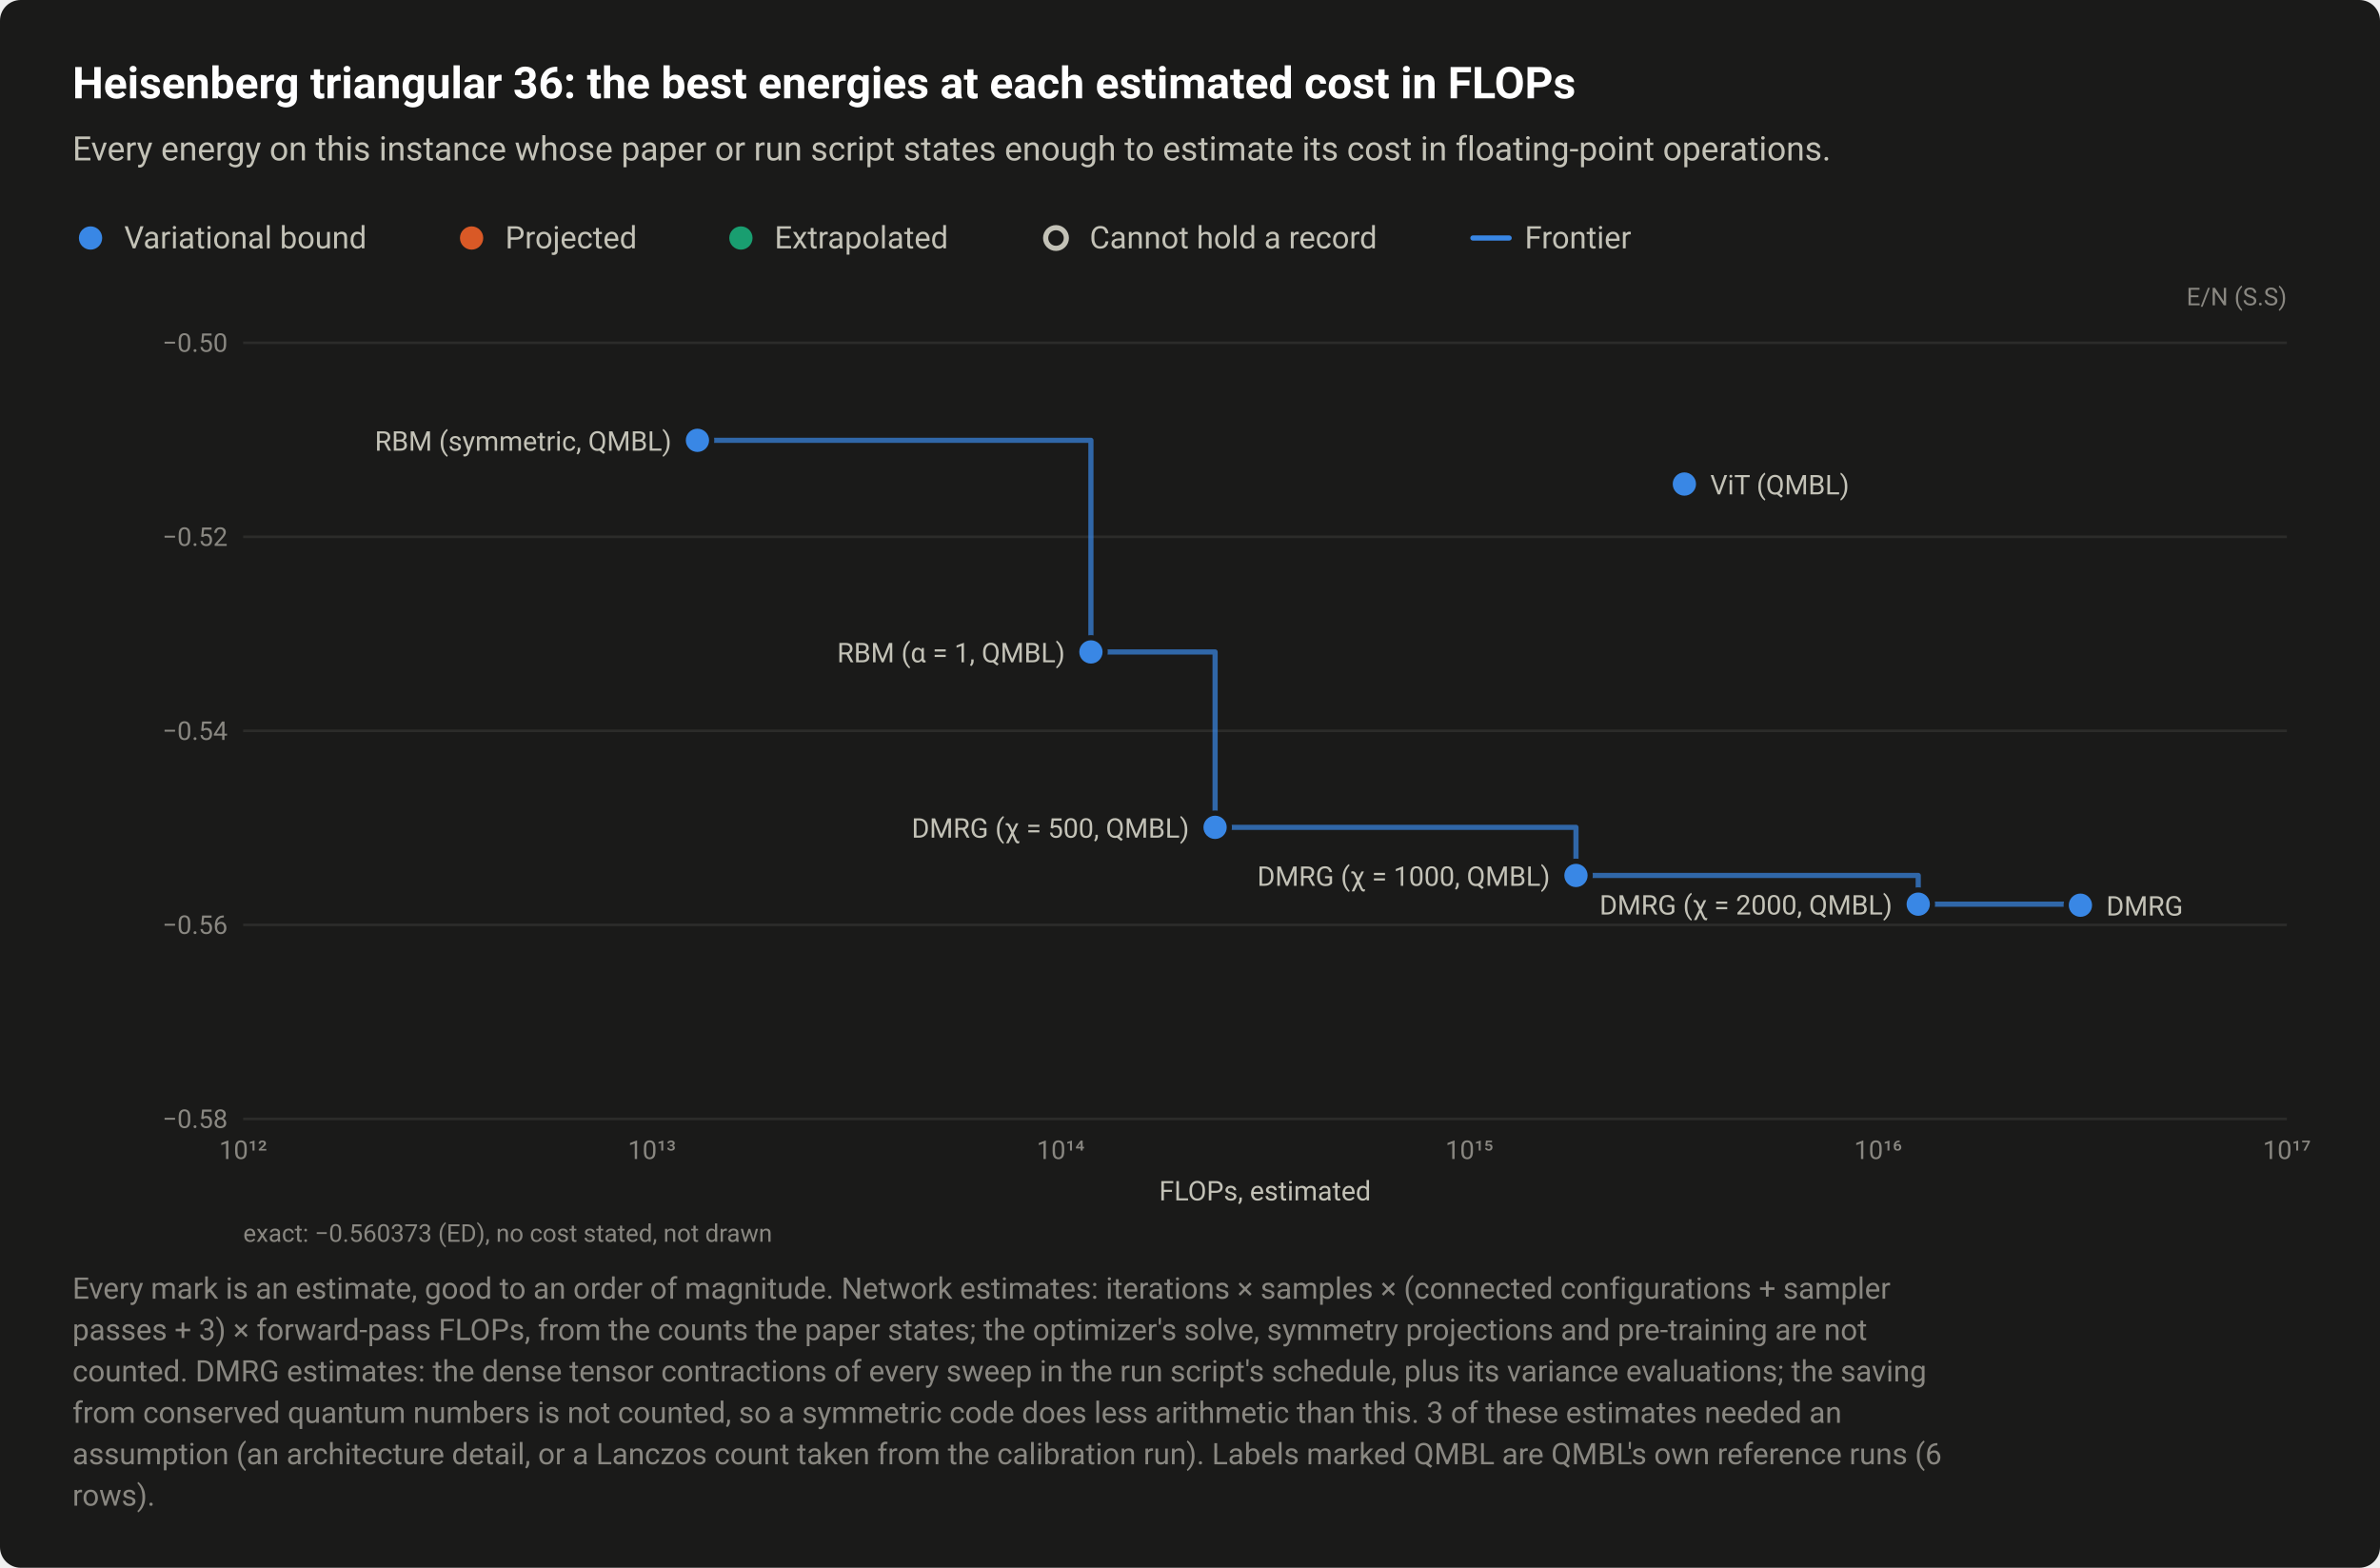
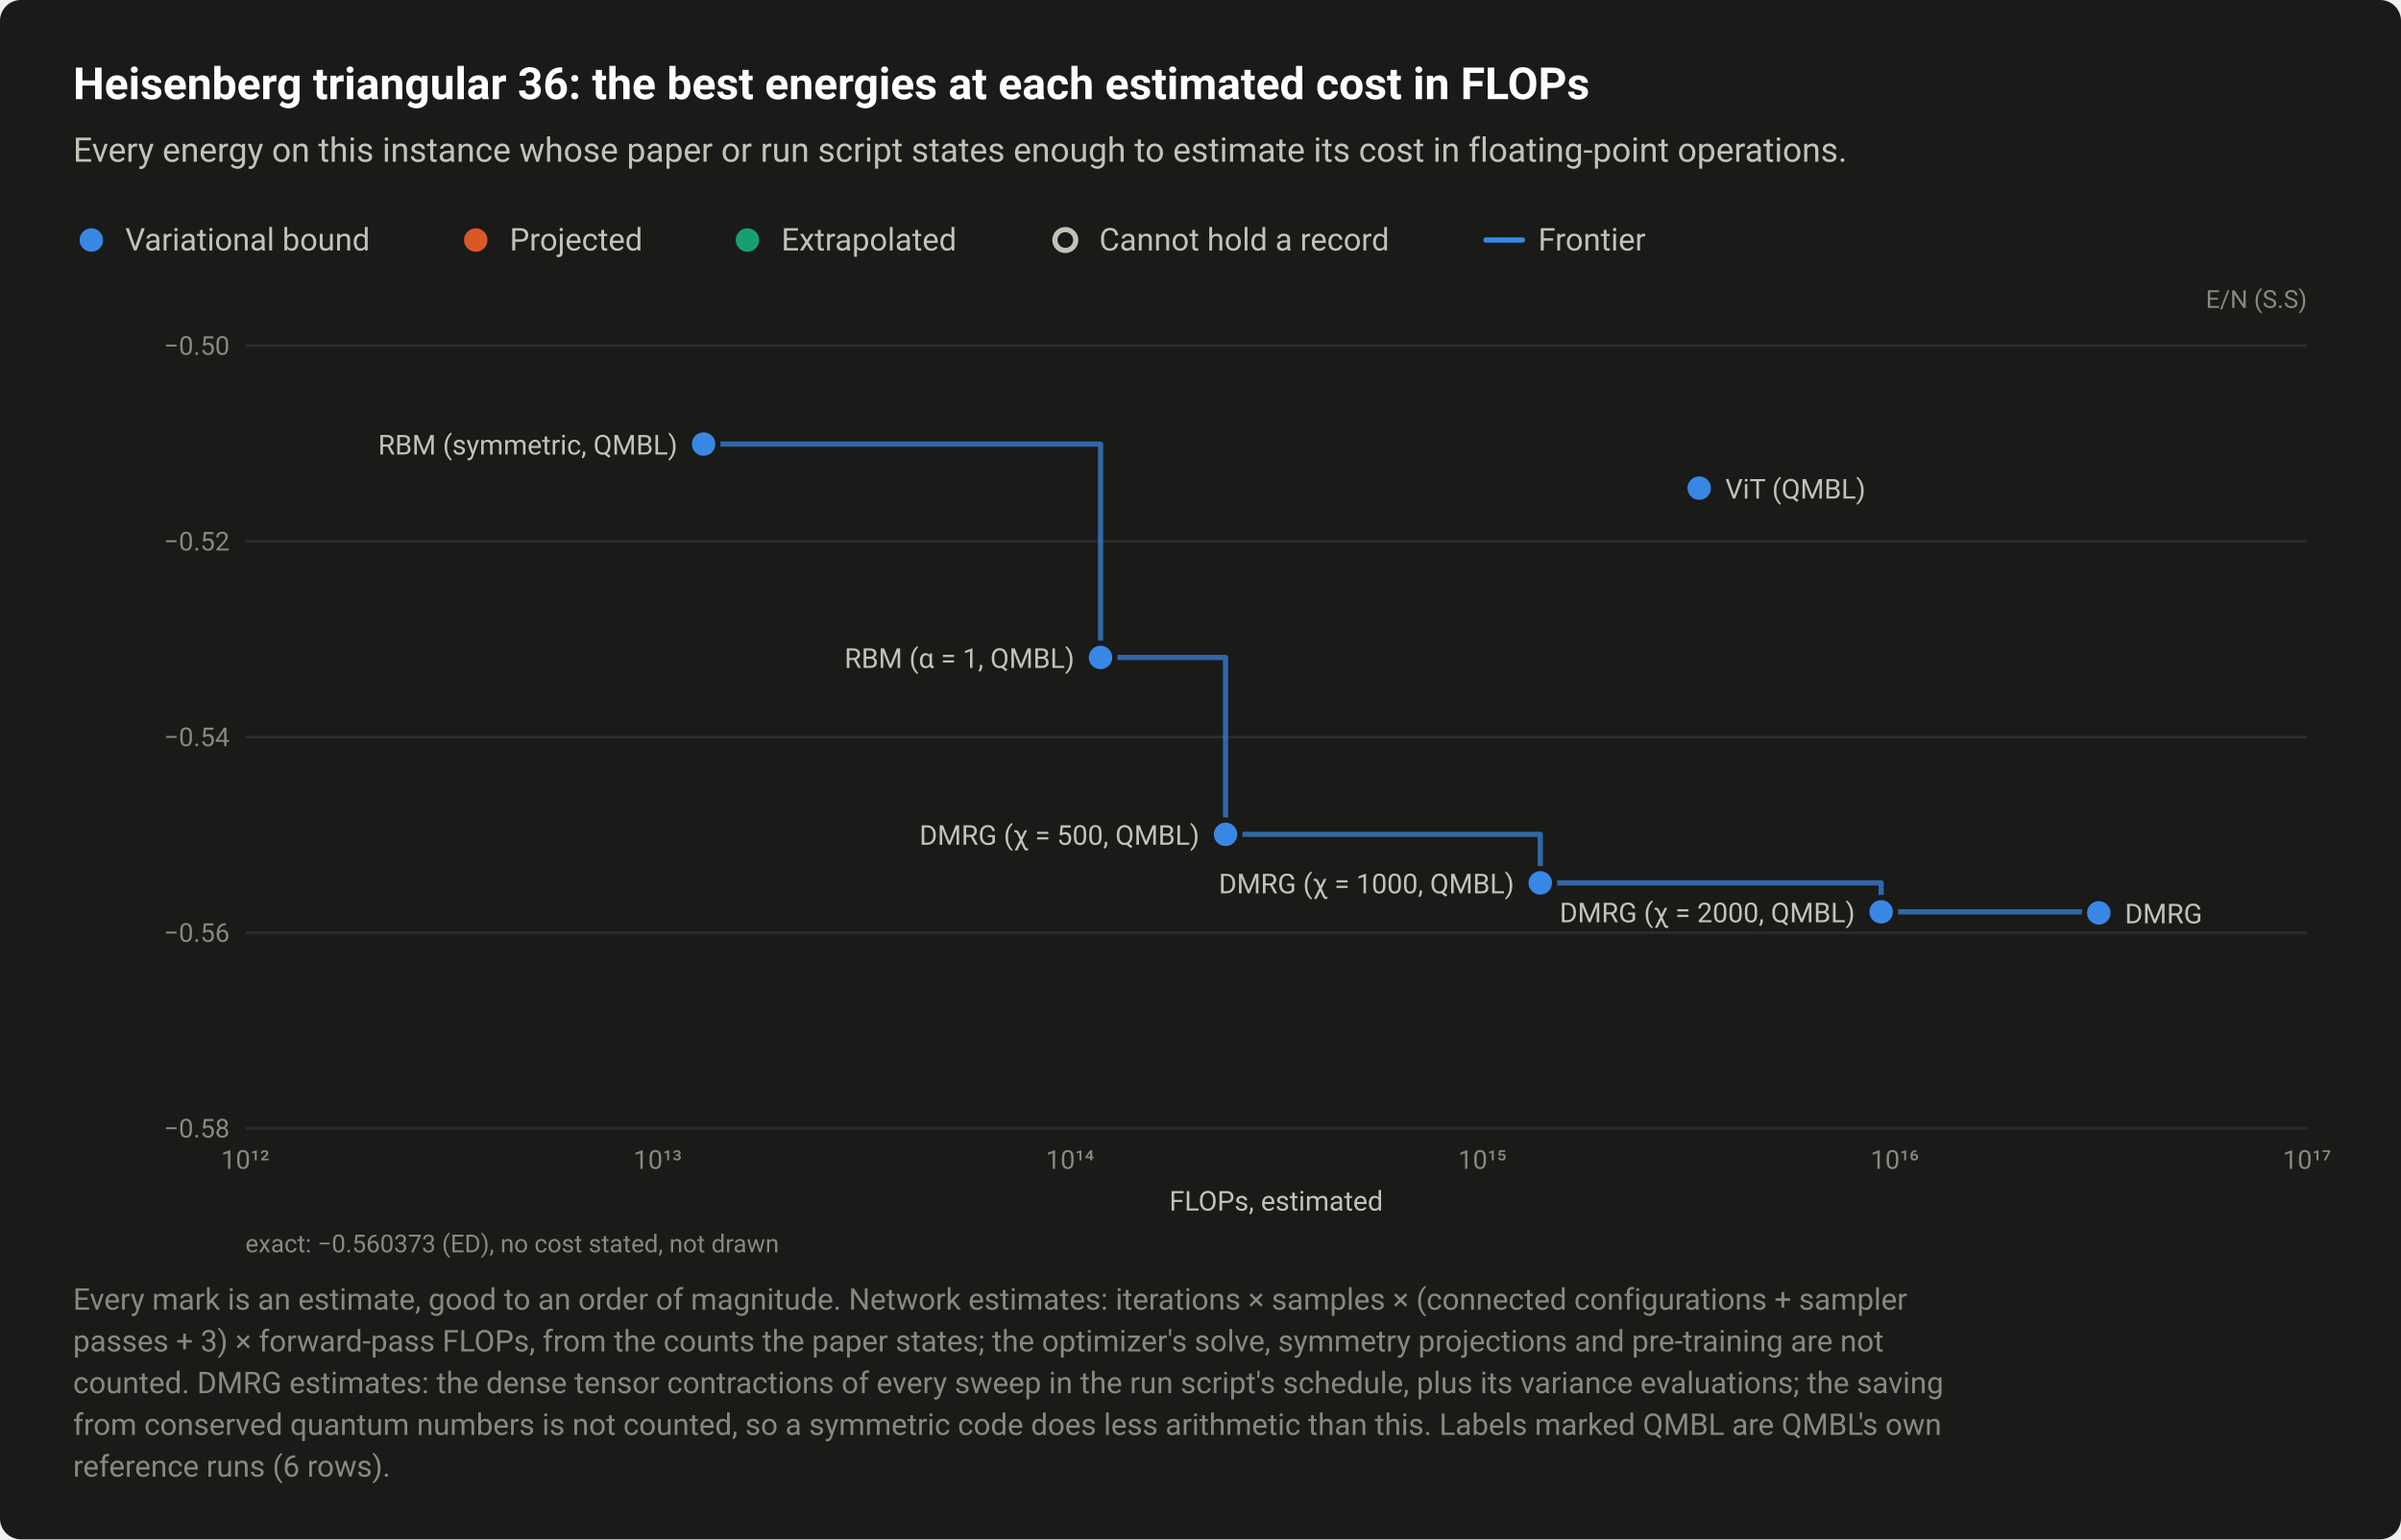
- <svg xmlns="http://www.w3.org/2000/svg" width="920" height="606" viewBox="0 0 920 606" role="img" aria-labelledby="title desc">
+ <svg xmlns="http://www.w3.org/2000/svg" width="920" height="590" viewBox="0 0 920 590" role="img" aria-labelledby="title desc">
  <style>text{font-family:system-ui,-apple-system,"Segoe UI",Roboto,"Helvetica Neue",Arial,sans-serif}</style>
-   <rect width="920" height="606" rx="8" fill="#1a1a19" />
+   <rect width="920" height="590" rx="8" fill="#1a1a19" />
  <text x="28" y="38" font-size="17" fill="#ffffff" font-weight="600">Heisenberg triangular 36: the best energies at each estimated cost in FLOPs</text>
  <text x="28" y="62" font-size="13" fill="#c3c2b7">Every energy on this instance whose paper or run script states enough to estimate its cost in floating-point operations.</text>
  <circle cx="35" cy="92" r="6.5" fill="#1a1a19" />
  <circle cx="35" cy="92" r="4.5" fill="#3987e5" />
  <text x="48" y="96" font-size="12" fill="#c3c2b7">Variational bound</text>
  <circle cx="182.3" cy="92" r="6.5" fill="#1a1a19" />
  <circle cx="182.3" cy="92" r="4.5" fill="#d95926" />
  <text x="195.3" y="96" font-size="12" fill="#c3c2b7">Projected</text>
  <circle cx="286.4" cy="92" r="6.5" fill="#1a1a19" />
  <circle cx="286.4" cy="92" r="4.5" fill="#199e70" />
  <text x="299.4" y="96" font-size="12" fill="#c3c2b7">Extrapolated</text>
  <circle cx="408.2" cy="92" r="6.5" fill="#1a1a19" />
  <circle cx="408.2" cy="92" r="4" fill="#1a1a19" stroke="#c3c2b7" stroke-width="2" />
  <text x="421.2" y="96" font-size="12" fill="#c3c2b7">Cannot hold a record</text>
  <path d="M569.36 92H583.36" stroke="#3987e5" stroke-width="2" stroke-linecap="round" />
  <text x="589.4" y="96" font-size="12" fill="#c3c2b7">Frontier</text>
  <text x="884" y="118" font-size="9.5" fill="#898781" text-anchor="end">E/N (S.S)</text>
  <path d="M94 432.5H884" stroke="#2c2c2a" stroke-width="1" />
  <text x="88" y="436" font-size="10" fill="#898781" text-anchor="end" style="font-variant-numeric:tabular-nums">−0.58</text>
  <path d="M94 357.5H884" stroke="#2c2c2a" stroke-width="1" />
  <text x="88" y="361" font-size="10" fill="#898781" text-anchor="end" style="font-variant-numeric:tabular-nums">−0.56</text>
  <path d="M94 282.5H884" stroke="#2c2c2a" stroke-width="1" />
  <text x="88" y="286" font-size="10" fill="#898781" text-anchor="end" style="font-variant-numeric:tabular-nums">−0.54</text>
  <path d="M94 207.5H884" stroke="#2c2c2a" stroke-width="1" />
  <text x="88" y="211" font-size="10" fill="#898781" text-anchor="end" style="font-variant-numeric:tabular-nums">−0.52</text>
  <path d="M94 132.5H884" stroke="#2c2c2a" stroke-width="1" />
  <text x="88" y="136" font-size="10" fill="#898781" text-anchor="end" style="font-variant-numeric:tabular-nums">−0.50</text>
  <text x="94" y="448" font-size="10" fill="#898781" text-anchor="middle" style="font-variant-numeric:tabular-nums">10¹²</text>
  <text x="252" y="448" font-size="10" fill="#898781" text-anchor="middle" style="font-variant-numeric:tabular-nums">10¹³</text>
  <text x="410" y="448" font-size="10" fill="#898781" text-anchor="middle" style="font-variant-numeric:tabular-nums">10¹⁴</text>
  <text x="568" y="448" font-size="10" fill="#898781" text-anchor="middle" style="font-variant-numeric:tabular-nums">10¹⁵</text>
  <text x="726" y="448" font-size="10" fill="#898781" text-anchor="middle" style="font-variant-numeric:tabular-nums">10¹⁶</text>
  <text x="884" y="448" font-size="10" fill="#898781" text-anchor="middle" style="font-variant-numeric:tabular-nums">10¹⁷</text>
-   <path d="M269.6 170.2H421.7V252H469.7V319.8H609.2V338.4H741.5V349.5H804.2V349.9" fill="none" stroke="#3987e5" stroke-width="2" stroke-linejoin="round" stroke-linecap="round" opacity="0.7" />
+   <path d="M269.6 170.2H421.7V252H469.6V319.8H590.2V338.4H720.8V349.5H804.2V349.9" fill="none" stroke="#3987e5" stroke-width="2" stroke-linejoin="round" stroke-linecap="round" opacity="0.7" />
  <a class="pt" href="/instances/#r-Heisenberg_triangular_36_P-dd8c393a">
    <circle cx="804.2" cy="349.9" r="6.5" fill="#1a1a19" />
    <circle cx="804.2" cy="349.9" r="4.5" fill="#3987e5" />
  </a>
-   <a class="pt" href="/instances/#r-Heisenberg_triangular_36_P-329bb272">
-     <circle cx="469.7" cy="319.8" r="6.5" fill="#1a1a19" />
-     <circle cx="469.7" cy="319.8" r="4.5" fill="#3987e5" />
+   <a class="pt" href="/instances/#r-Heisenberg_triangular_36_P-b472c35e">
+     <circle cx="469.6" cy="319.8" r="6.5" fill="#1a1a19" />
+     <circle cx="469.6" cy="319.8" r="4.5" fill="#3987e5" />
  </a>
-   <a class="pt" href="/instances/#r-Heisenberg_triangular_36_P-8d7d43da">
-     <circle cx="609.2" cy="338.4" r="6.5" fill="#1a1a19" />
-     <circle cx="609.2" cy="338.4" r="4.5" fill="#3987e5" />
+   <a class="pt" href="/instances/#r-Heisenberg_triangular_36_P-9d90c8ad">
+     <circle cx="590.2" cy="338.4" r="6.5" fill="#1a1a19" />
+     <circle cx="590.2" cy="338.4" r="4.5" fill="#3987e5" />
  </a>
-   <a class="pt" href="/instances/#r-Heisenberg_triangular_36_P-694c3654">
-     <circle cx="741.5" cy="349.5" r="6.5" fill="#1a1a19" />
-     <circle cx="741.5" cy="349.5" r="4.5" fill="#3987e5" />
+   <a class="pt" href="/instances/#r-Heisenberg_triangular_36_P-38f6b6d4">
+     <circle cx="720.8" cy="349.5" r="6.5" fill="#1a1a19" />
+     <circle cx="720.8" cy="349.5" r="4.5" fill="#3987e5" />
  </a>
  <a class="pt" href="/instances/#r-Heisenberg_triangular_36_P-8465a519">
    <circle cx="421.7" cy="252" r="6.5" fill="#1a1a19" />
    <circle cx="421.7" cy="252" r="4.5" fill="#3987e5" />
  </a>
  <a class="pt" href="/instances/#r-Heisenberg_triangular_36_P-d14665f7">
    <circle cx="269.6" cy="170.2" r="6.5" fill="#1a1a19" />
    <circle cx="269.6" cy="170.2" r="4.5" fill="#3987e5" />
  </a>
  <a class="pt" href="/instances/#r-Heisenberg_triangular_36_P-4f3f2d26">
    <circle cx="651.1" cy="187.1" r="6.5" fill="#1a1a19" />
    <circle cx="651.1" cy="187.1" r="4.5" fill="#3987e5" />
  </a>
  <text x="259.6" y="174.2" font-size="10.5" fill="#c3c2b7" text-anchor="end">RBM (symmetric, QMBL)</text>
  <text x="661.1" y="191.1" font-size="10.5" fill="#c3c2b7" text-anchor="start">ViT (QMBL)</text>
  <text x="411.7" y="256" font-size="10.5" fill="#c3c2b7" text-anchor="end">RBM (α = 1, QMBL)</text>
-   <text x="459.7" y="323.8" font-size="10.5" fill="#c3c2b7" text-anchor="end">DMRG (χ = 500, QMBL)</text>
-   <text x="599.2" y="342.4" font-size="10.5" fill="#c3c2b7" text-anchor="end">DMRG (χ = 1000, QMBL)</text>
-   <text x="731.5" y="353.5" font-size="10.5" fill="#c3c2b7" text-anchor="end">DMRG (χ = 2000, QMBL)</text>
+   <text x="459.6" y="323.8" font-size="10.5" fill="#c3c2b7" text-anchor="end">DMRG (χ = 500, QMBL)</text>
+   <text x="580.2" y="342.4" font-size="10.5" fill="#c3c2b7" text-anchor="end">DMRG (χ = 1000, QMBL)</text>
+   <text x="710.8" y="353.5" font-size="10.5" fill="#c3c2b7" text-anchor="end">DMRG (χ = 2000, QMBL)</text>
  <text x="814.2" y="353.9" font-size="10.5" fill="#c3c2b7" text-anchor="start">DMRG</text>
  <text x="489" y="464" font-size="10.5" fill="#c3c2b7" text-anchor="middle">FLOPs, estimated</text>
  <text x="94" y="480" font-size="9.5" fill="#898781">exact: −0.560373 (ED), no cost stated, not drawn</text>
  <text x="28" y="502" font-size="11.5" fill="#898781">Every mark is an estimate, good to an order of magnitude. Network estimates: iterations × samples × (connected configurations + sampler</text>
  <text x="28" y="518" font-size="11.5" fill="#898781">passes + 3) × forward-pass FLOPs, from the counts the paper states; the optimizer's solve, symmetry projections and pre-training are not</text>
  <text x="28" y="534" font-size="11.5" fill="#898781">counted. DMRG estimates: the dense tensor contractions of every sweep in the run script's schedule, plus its variance evaluations; the saving</text>
-   <text x="28" y="550" font-size="11.5" fill="#898781">from conserved quantum numbers is not counted, so a symmetric code does less arithmetic than this. 3 of these estimates needed an</text>
-   <text x="28" y="566" font-size="11.5" fill="#898781">assumption (an architecture detail, or a Lanczos count taken from the calibration run). Labels marked QMBL are QMBL's own reference runs (6</text>
-   <text x="28" y="582" font-size="11.5" fill="#898781">rows).</text>
+   <text x="28" y="550" font-size="11.5" fill="#898781">from conserved quantum numbers is not counted, so a symmetric code does less arithmetic than this. Labels marked QMBL are QMBL's own</text>
+   <text x="28" y="566" font-size="11.5" fill="#898781">reference runs (6 rows).</text>
</svg>
